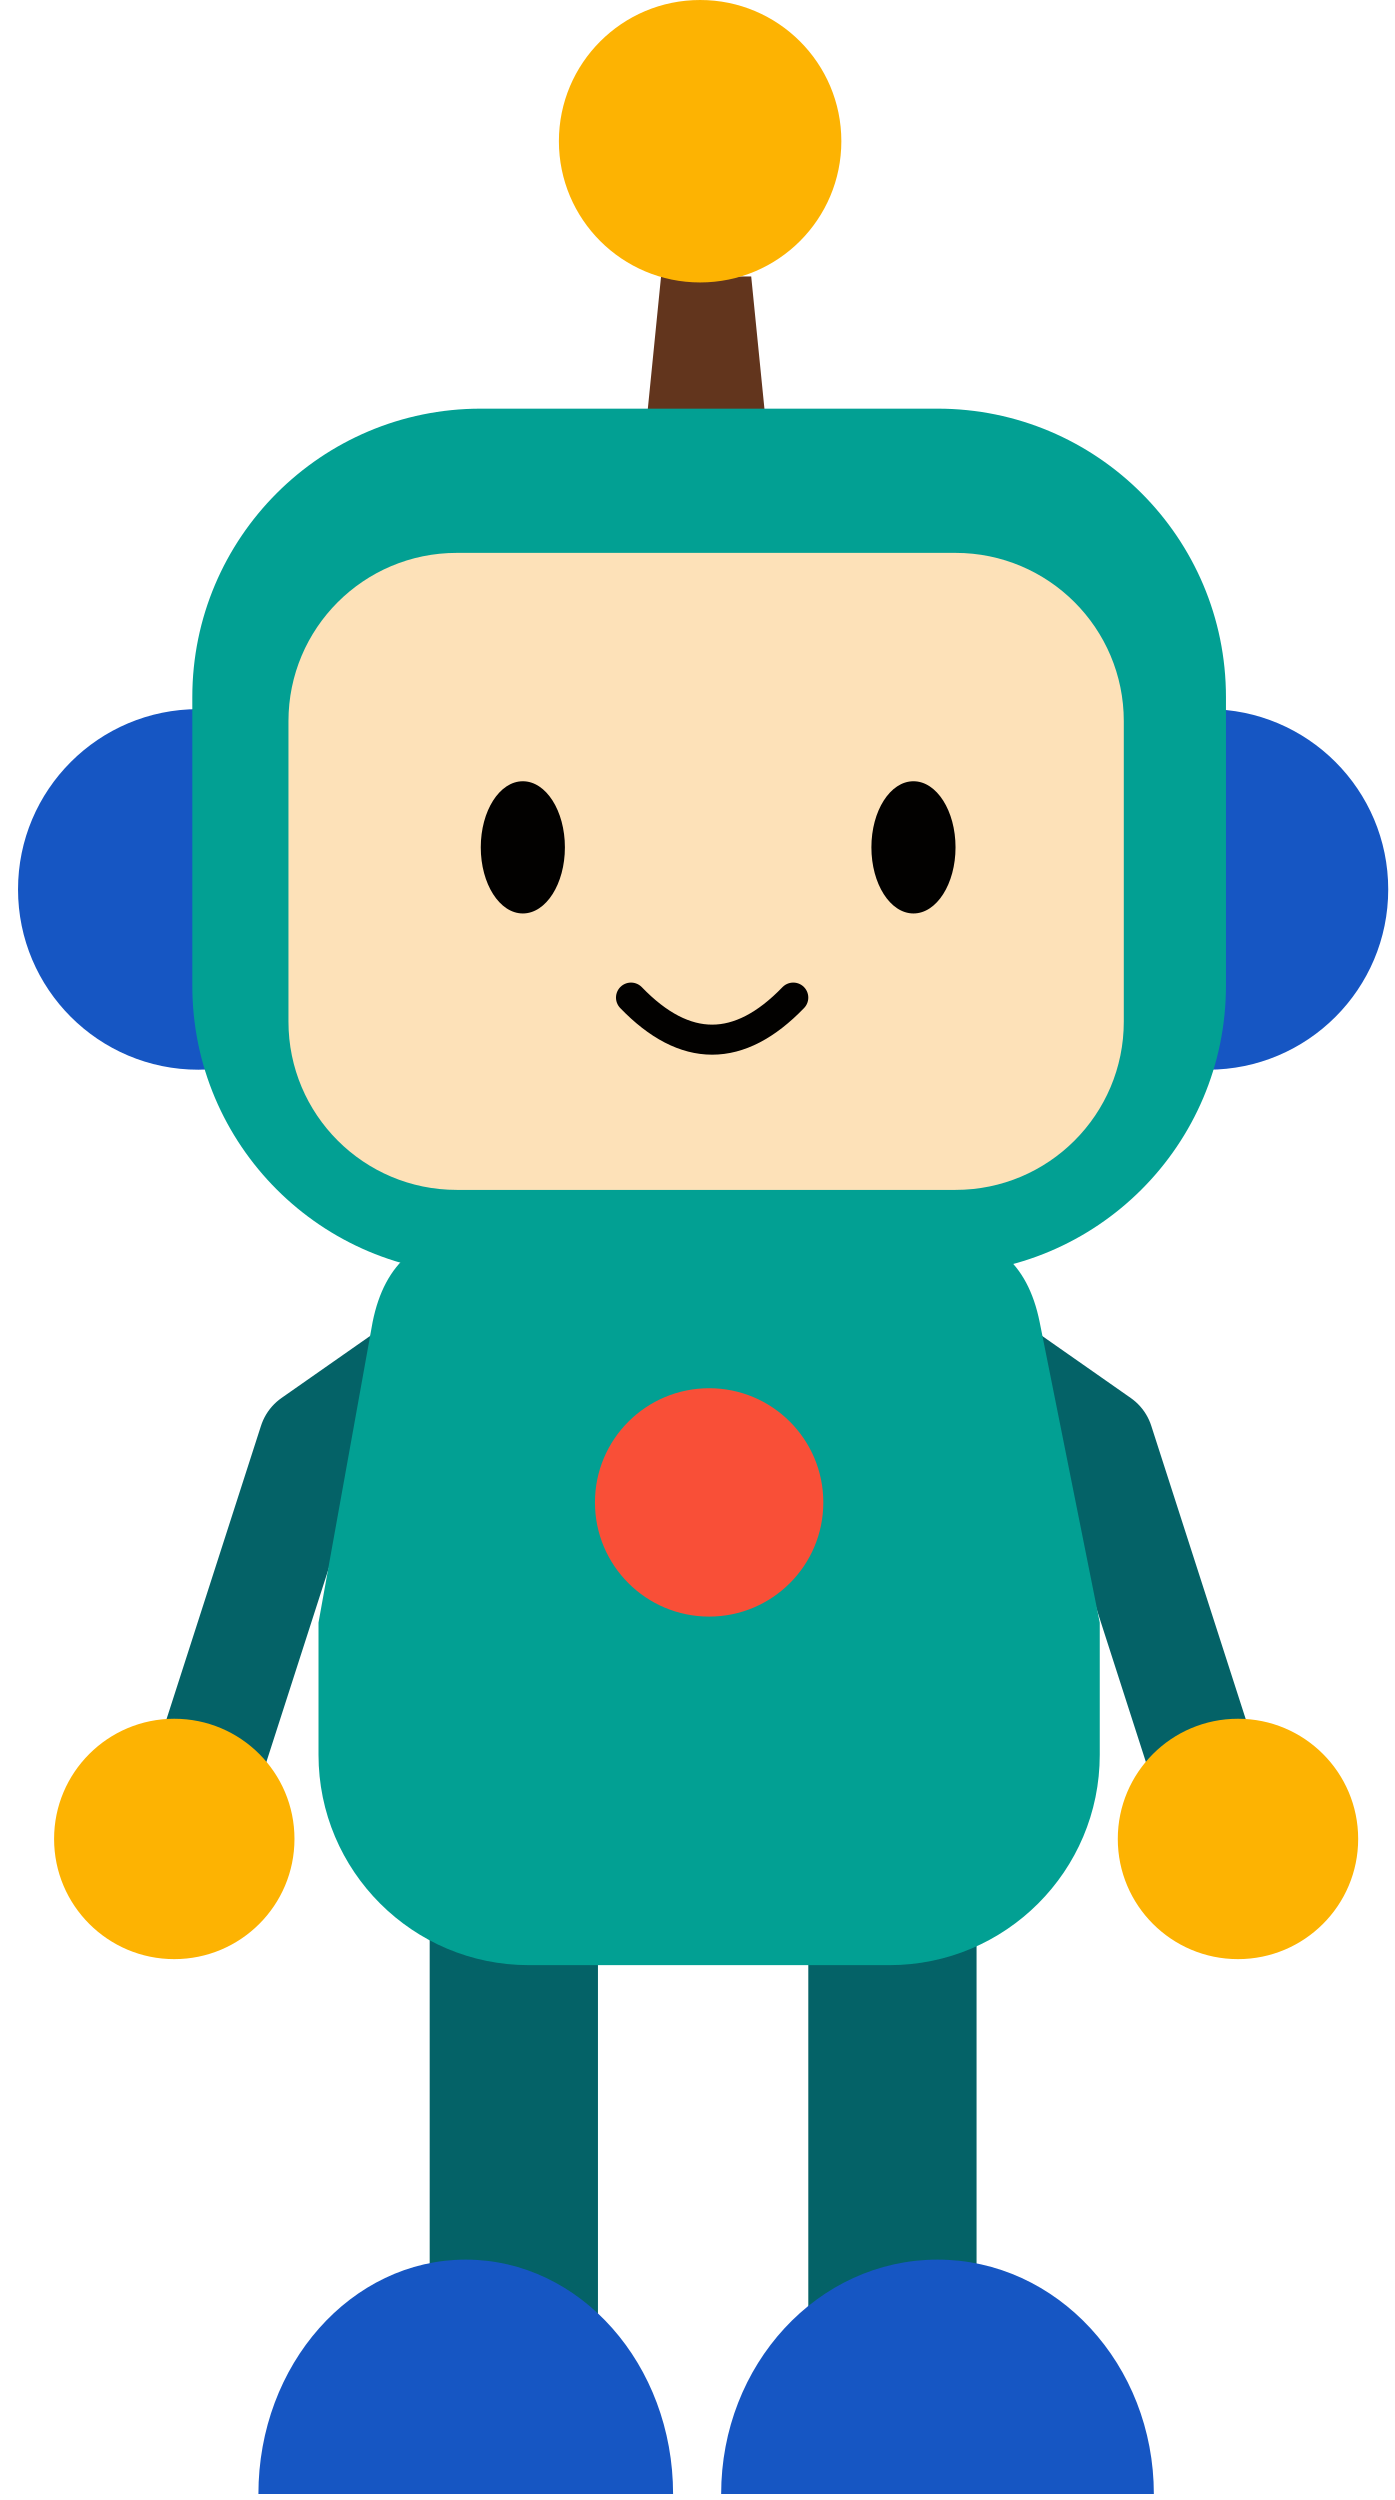
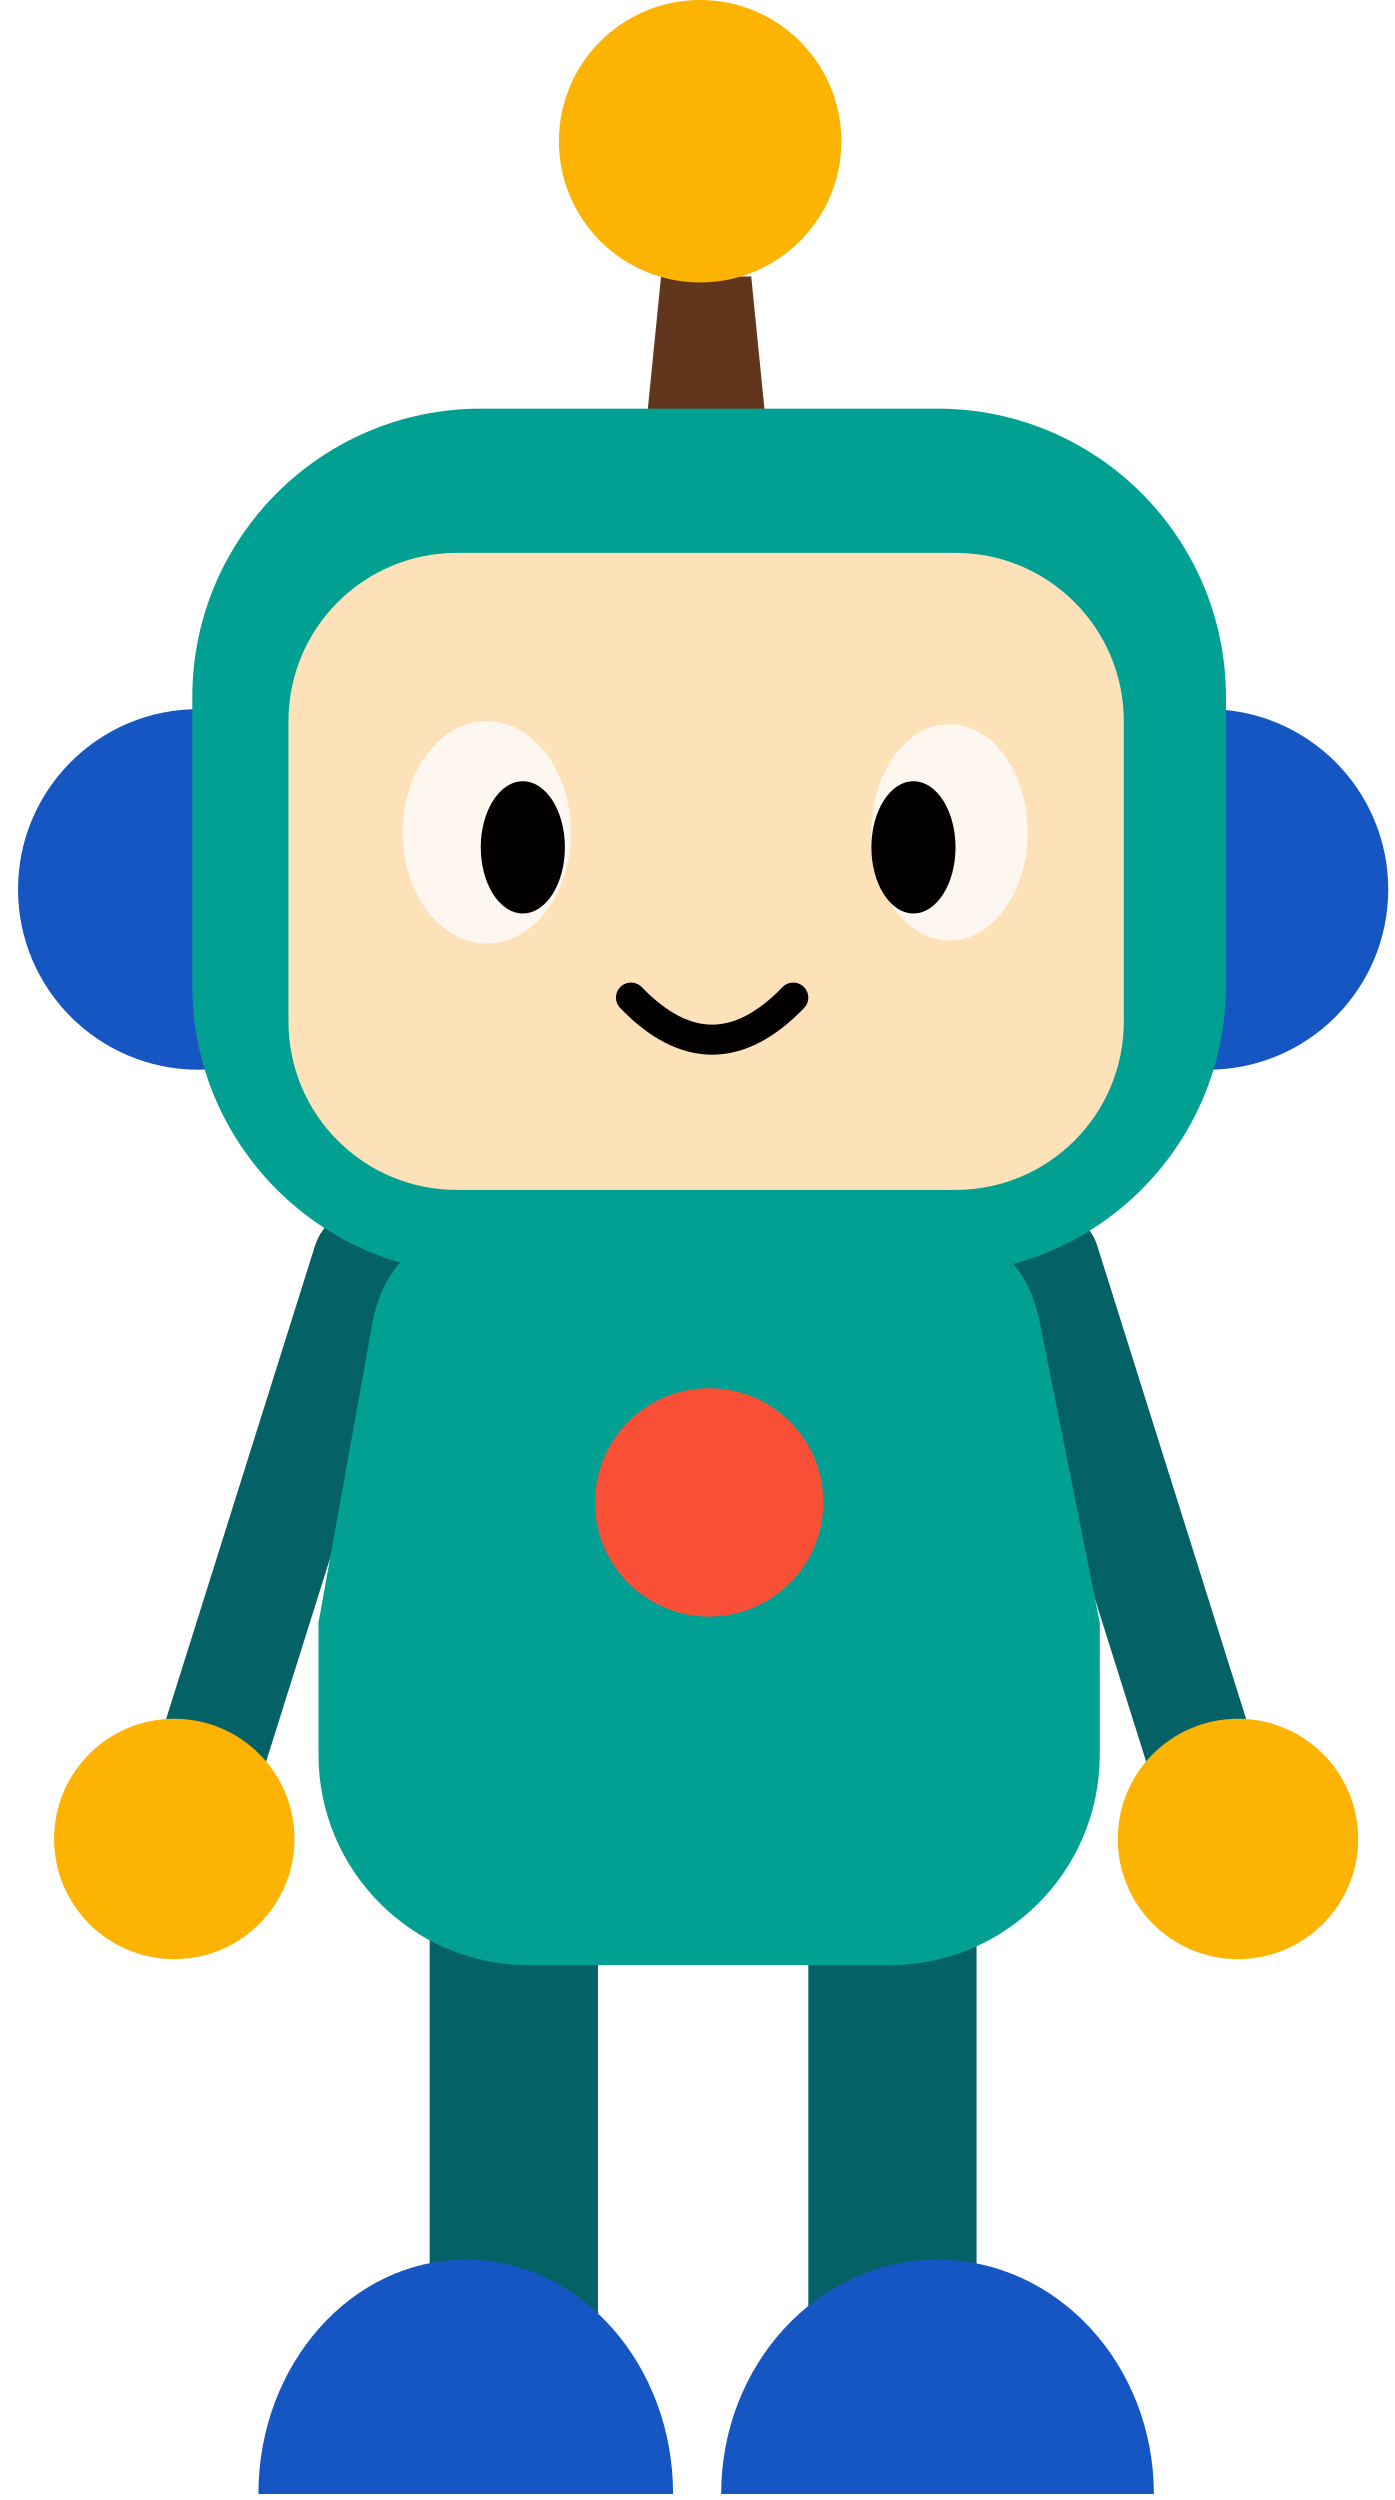
<svg xmlns="http://www.w3.org/2000/svg" viewBox="0 0 232 416" width="232" height="416">
  <g class="part-leg-left" data-pivot="85.5 305">
    <line x1="85.5" y1="305" x2="85.5" y2="385" stroke="#046267" stroke-width="28" stroke-linecap="round" />
    <path d="M43 415A34.5 39 0 0 1 112 415Z" fill="#1656c3" />
  </g>
  <g class="part-leg-right" data-pivot="148.5 305">
    <line x1="148.5" y1="305" x2="148.5" y2="385" stroke="#046267" stroke-width="28" stroke-linecap="round" />
    <path d="M120 415A36 39 0 0 1 192 415Z" fill="#1656c3" />
  </g>
  <g class="part-arm-left" data-pivot="72 226">
-     <polyline points="72,226 52,240 33,299" fill="none" stroke="#046267" stroke-width="18" stroke-linecap="round" stroke-linejoin="round" />
+     <polyline points="72,226 61,210 33,299" fill="none" stroke="#046267" stroke-width="18" stroke-linecap="round" stroke-linejoin="round" />
    <circle cx="29" cy="306" r="20" fill="#fdb302" />
  </g>
  <g class="part-arm-right" data-pivot="163 226">
-     <polyline points="163,226 183,240 202,299" fill="none" stroke="#046267" stroke-width="18" stroke-linecap="round" stroke-linejoin="round" />
+     <polyline points="163,226 174,210 202,299" fill="none" stroke="#046267" stroke-width="18" stroke-linecap="round" stroke-linejoin="round" />
    <circle cx="206" cy="306" r="20" fill="#fdb302" />
  </g>
  <g class="part-body">
    <path d="M80 205H155Q170 205 173 220L183 270V292A35 35 0 0 1 148 327H88A35 35 0 0 1 53 292V270L62 220Q65 205 80 205Z" fill="#02a093" />
    <circle cx="118" cy="250" r="19" fill="#f94f37" />
  </g>
  <g class="part-head" data-pivot="117.5 210">
    <g class="part-antenna" data-pivot="117.5 72">
      <polygon points="110,46 125,46 128,76 107,76" fill="#62351d" />
      <circle cx="116.5" cy="23.5" r="23.5" fill="#fdb302" />
    </g>
    <circle cx="33" cy="148" r="30" fill="#1656c3" />
    <circle cx="201" cy="148" r="30" fill="#1656c3" />
    <rect x="32" y="68" width="172" height="144" rx="48" fill="#02a093" />
    <g class="part-face">
      <rect x="48" y="92" width="139" height="106" rx="28" fill="#fde1b8" />
    </g>
    <g class="part-eyes" data-pivot="119.5 141">
+       <ellipse cx="81" cy="138.5" rx="14" ry="18.5" fill="#fdf7ef" />
+       <ellipse cx="158" cy="138.5" rx="13" ry="18" fill="#fdf7ef" />
      <ellipse cx="87" cy="141" rx="7" ry="11" fill="#020100" />
      <ellipse cx="152" cy="141" rx="7" ry="11" fill="#020100" />
    </g>
    <g class="expr-happy" fill="none" stroke="#020100" stroke-width="5" stroke-linecap="round">
      <path d="M105 166Q118.5 180 132 166" />
    </g>
    <g class="expr-sad" display="none" fill="none" stroke="#020100" stroke-width="5" stroke-linecap="round">
      <path d="M70.5 116Q75.25 94.25 93 101.5" />
      <path d="M143.5 101Q160.5 93.75 167.5 115.5" />
      <path d="M105 175Q119.5 157 134 175" />
    </g>
    <g class="expr-angry" display="none" fill="none" stroke="#020100" stroke-width="5" stroke-linecap="round">
      <path d="M70.5 115.5Q84.25 118 95 128.5" />
      <path d="M131.5 128.5Q143.5 118 155.5 115.5" />
      <path d="M106 174Q119.5 156 133 174" />
    </g>
    <g class="expr-surprised" display="none">
      <path d="M65.5 109.5Q66.75 89.25 85 98" fill="none" stroke="#020100" stroke-width="5" stroke-linecap="round" />
      <path d="M150.5 98Q168 90 171.5 108" fill="none" stroke="#020100" stroke-width="5" stroke-linecap="round" />
      <ellipse cx="120" cy="179" rx="8" ry="10.5" fill="#020100" />
    </g>
    <g class="expr-worried" display="none" fill="none" stroke="#020100" stroke-width="5" stroke-linecap="round">
      <path d="M70.5 117Q85.5 120.5 92.5 104" />
      <path d="M144 104Q152 120.5 166 117" />
      <path d="M99 175Q104.2 167 109.4 175T119.75 175T130.1 175T140.5 175" />
    </g>
  </g>
</svg>
